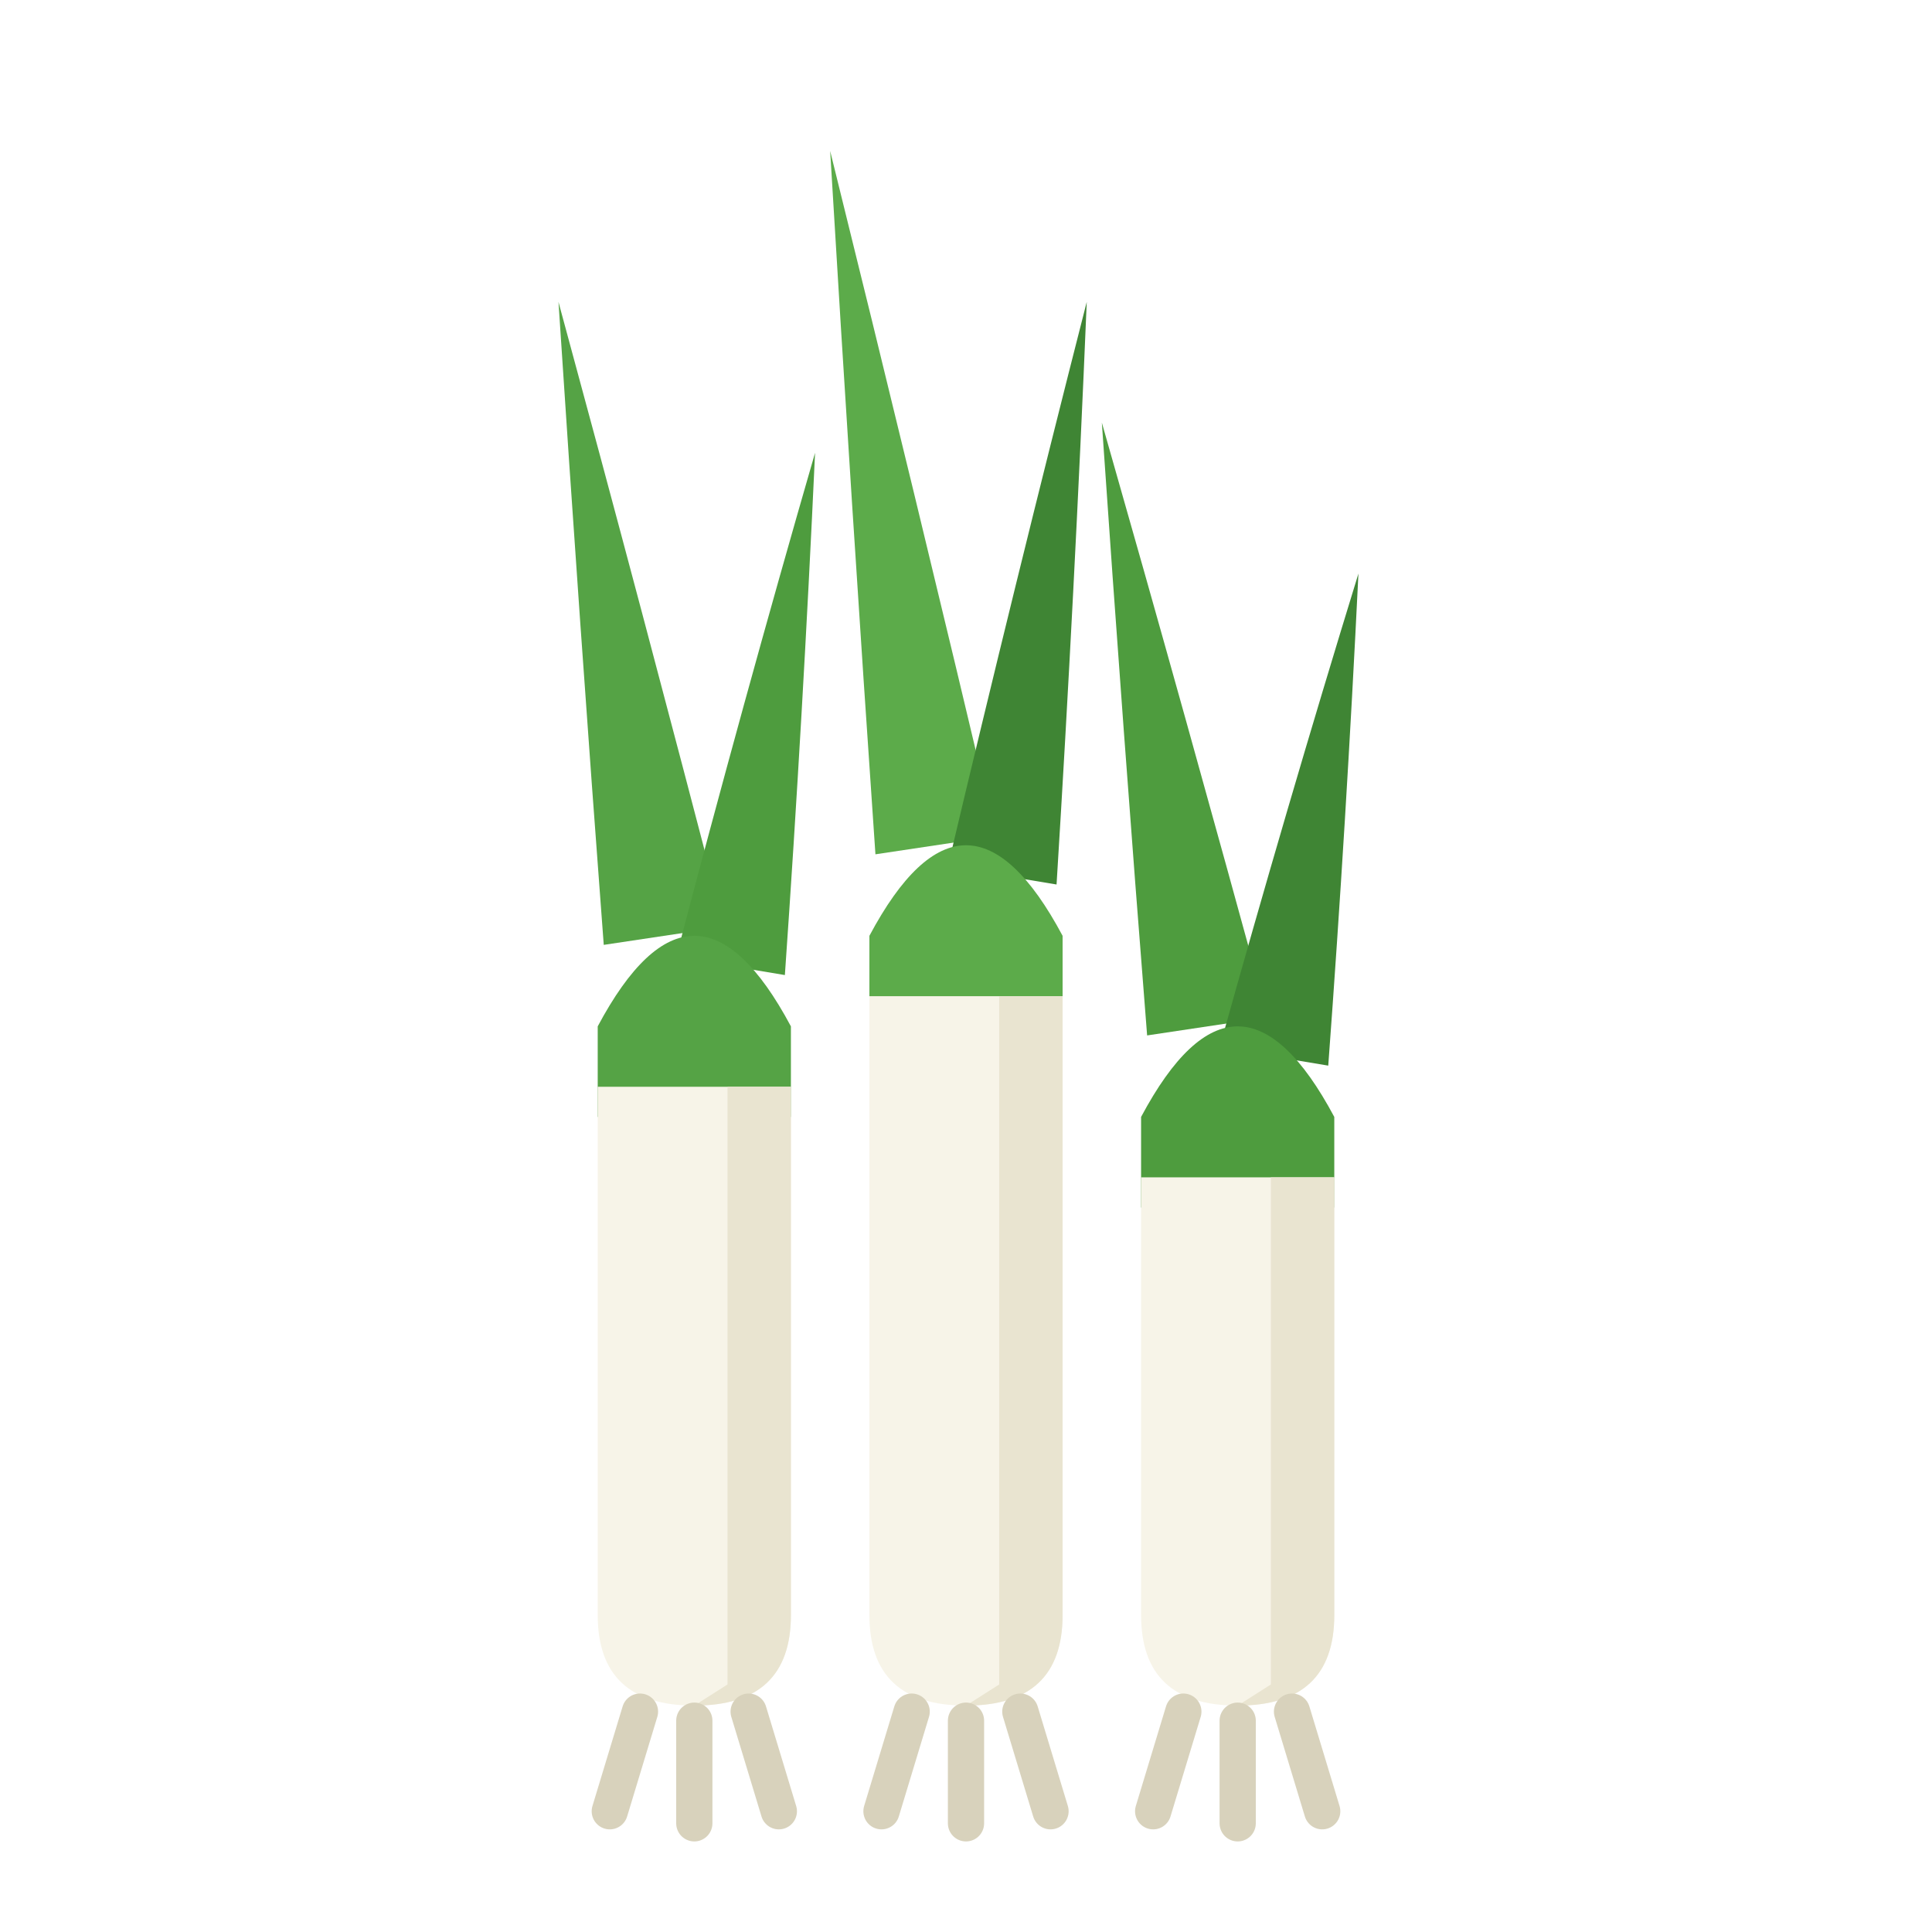
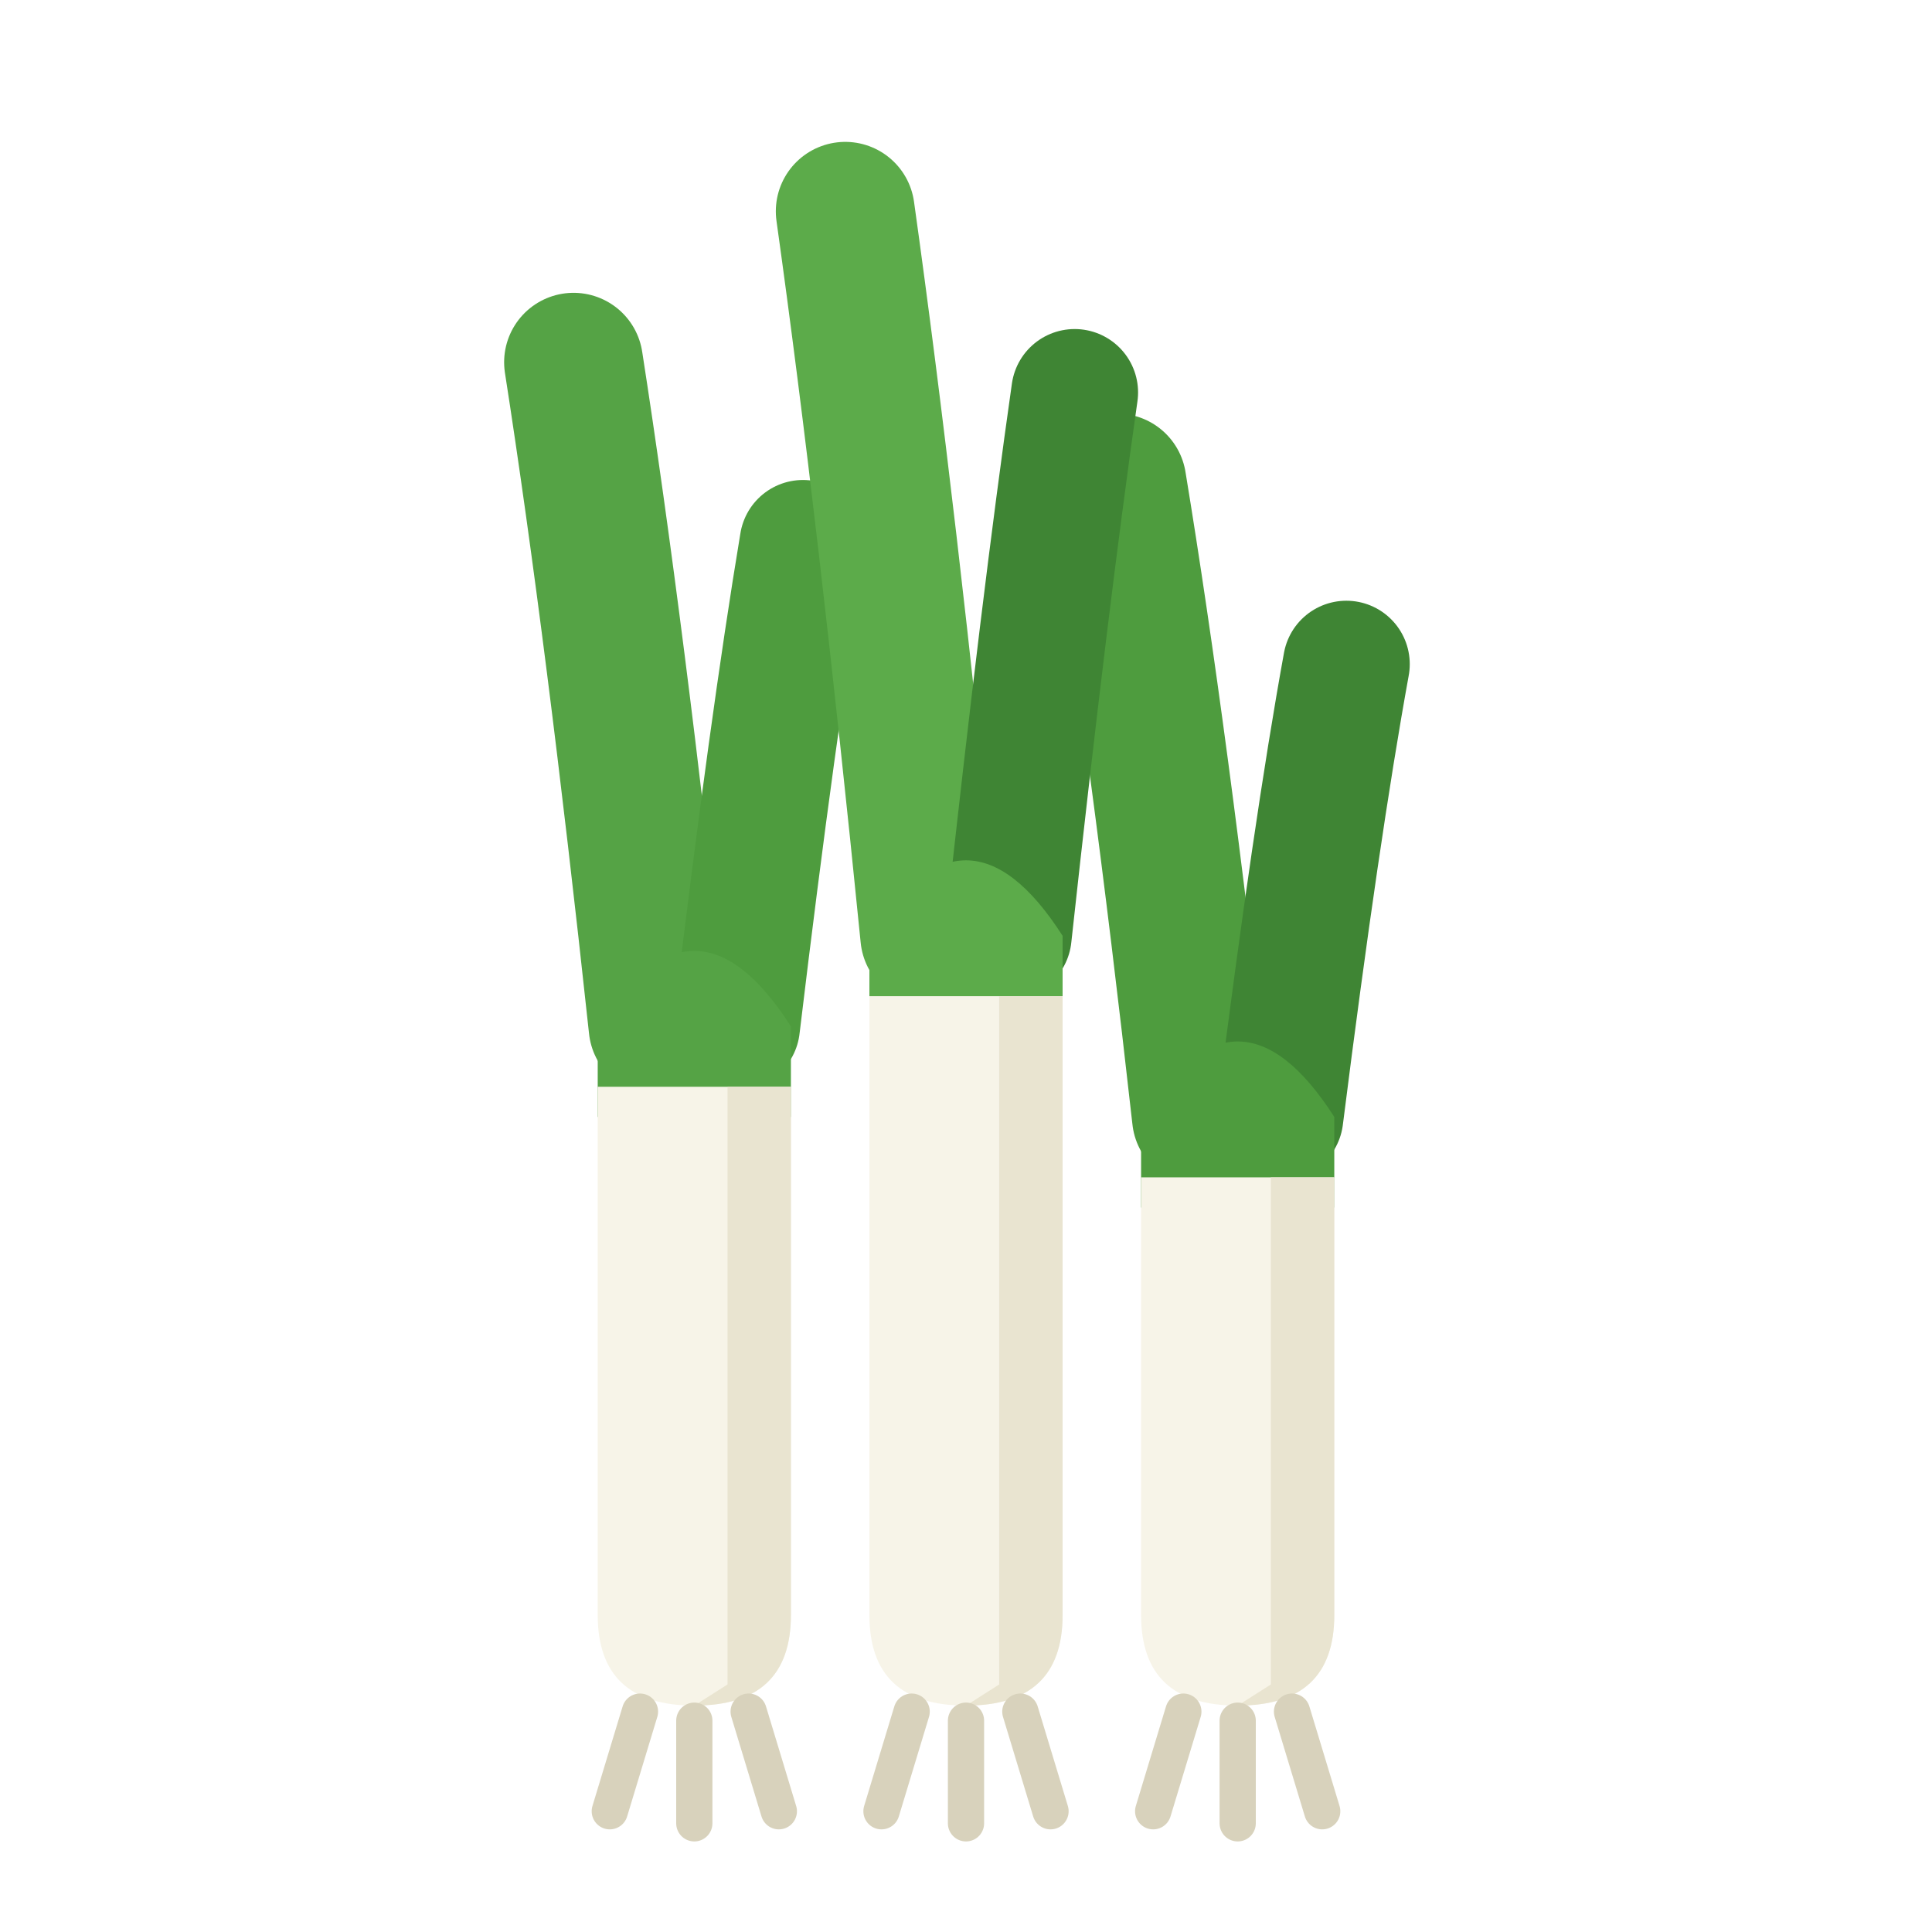
<svg xmlns="http://www.w3.org/2000/svg" viewBox="0 0 64 64" role="img" aria-label="ネギ">
-   <path d="M20.0 31.3 Q19.2 20.7 18.5 10.0 Q21.3 20.3 24.0 30.7 Z" fill="#55A345" />
-   <path d="M22.4 31.7 Q24.6 23.3 27.0 15.0 Q26.6 23.7 26.0 32.3 Z" fill="#4E9C3E" />
-   <path d="M19.8 34 Q23 28 26.2 34 L26.2 37 L19.8 37 Z" fill="#55A345" />
+   <path d="M21.8 34 Q20.4 21.0 19 12" stroke="#55A345" stroke-width="4.6" stroke-linecap="round" fill="none" />
+   <path d="M24.4 34 Q25.6 24.0 26.6 18" stroke="#4E9C3E" stroke-width="4.2" stroke-linecap="round" fill="none" />
+   <path d="M19.8 34 Q23 29 26.2 34 L26.2 37 L19.8 37 Z" fill="#55A345" />
  <path d="M19.8 36 H26.2 V53.5 Q26.2 56.5 23 56.5 Q19.8 56.5 19.8 53.5 Z" fill="#F7F4E8" />
  <path d="M24.1 36 H26.2 V53.5 Q26.2 56.5 23 56.5 L24.1 55.8 Z" fill="#E9E4D0" />
  <path d="M21.2 56.7 L20.2 60 M23 57 L23 60.4 M24.8 56.7 L25.8 60" stroke="#D8D2BC" stroke-width="1.2" stroke-linecap="round" fill="none" />
-   <path d="M38.0 34.3 Q37.2 24.2 36.5 14.0 Q39.3 23.8 42.0 33.7 Z" fill="#4E9C3E" />
-   <path d="M40.4 34.7 Q42.6 26.8 45.0 19.0 Q44.6 27.2 44.0 35.3 Z" fill="#3F8534" />
-   <path d="M37.8 37 Q41 31 44.2 37 L44.2 40 L37.8 40 Z" fill="#4E9C3E" />
+   <path d="M39.8 37 Q38.4 24.5 37 16" stroke="#4E9C3E" stroke-width="4.6" stroke-linecap="round" fill="none" />
+   <path d="M42.4 37 Q43.6 27.5 44.6 22" stroke="#3F8534" stroke-width="4.2" stroke-linecap="round" fill="none" />
+   <path d="M37.8 37 Q41 32 44.2 37 L44.2 40 L37.8 40 Z" fill="#4E9C3E" />
  <path d="M37.8 39 H44.2 V53.5 Q44.2 56.5 41 56.5 Q37.8 56.5 37.8 53.5 Z" fill="#F7F4E8" />
  <path d="M42.1 39 H44.2 V53.5 Q44.2 56.5 41 56.5 L42.1 55.8 Z" fill="#E9E4D0" />
  <path d="M39.2 56.7 L38.2 60 M41 57 L41 60.4 M42.8 56.7 L43.8 60" stroke="#D8D2BC" stroke-width="1.2" stroke-linecap="round" fill="none" />
-   <path d="M29.0 28.3 Q28.2 16.7 27.5 5.0 Q30.3 16.3 33.0 27.7 Z" fill="#5CAB4A" />
-   <path d="M31.4 28.7 Q33.6 19.4 36.0 10.0 Q35.6 19.6 35.0 29.3 Z" fill="#3F8534" />
-   <path d="M28.8 31 Q32 25 35.2 31 L35.2 34 L28.8 34 Z" fill="#5CAB4A" />
+   <path d="M30.8 31 Q29.4 17.0 28 7" stroke="#5CAB4A" stroke-width="4.6" stroke-linecap="round" fill="none" />
+   <path d="M33.4 31 Q34.6 20.0 35.6 13" stroke="#3F8534" stroke-width="4.2" stroke-linecap="round" fill="none" />
+   <path d="M28.8 31 Q32 26 35.2 31 L35.2 34 L28.8 34 Z" fill="#5CAB4A" />
  <path d="M28.8 33 H35.2 V53.5 Q35.2 56.5 32 56.5 Q28.8 56.5 28.8 53.5 Z" fill="#F7F4E8" />
  <path d="M33.1 33 H35.2 V53.5 Q35.2 56.5 32 56.5 L33.1 55.8 Z" fill="#E9E4D0" />
  <path d="M30.2 56.7 L29.2 60 M32 57 L32 60.4 M33.8 56.7 L34.8 60" stroke="#D8D2BC" stroke-width="1.2" stroke-linecap="round" fill="none" />
</svg>
